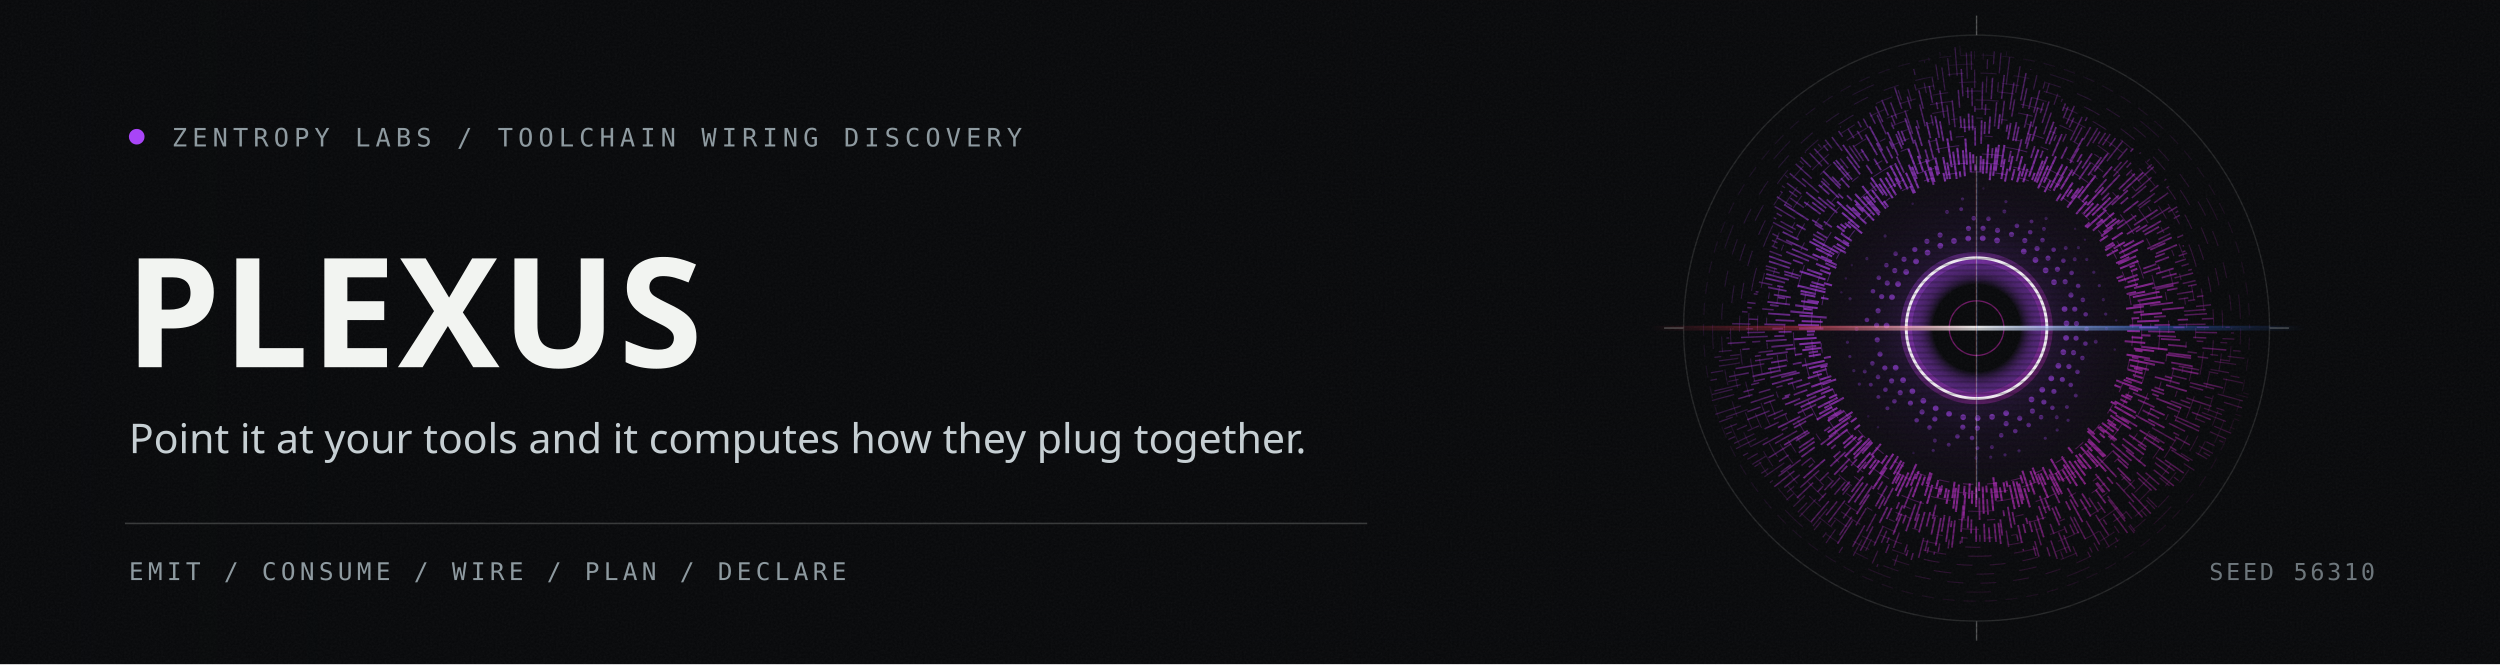
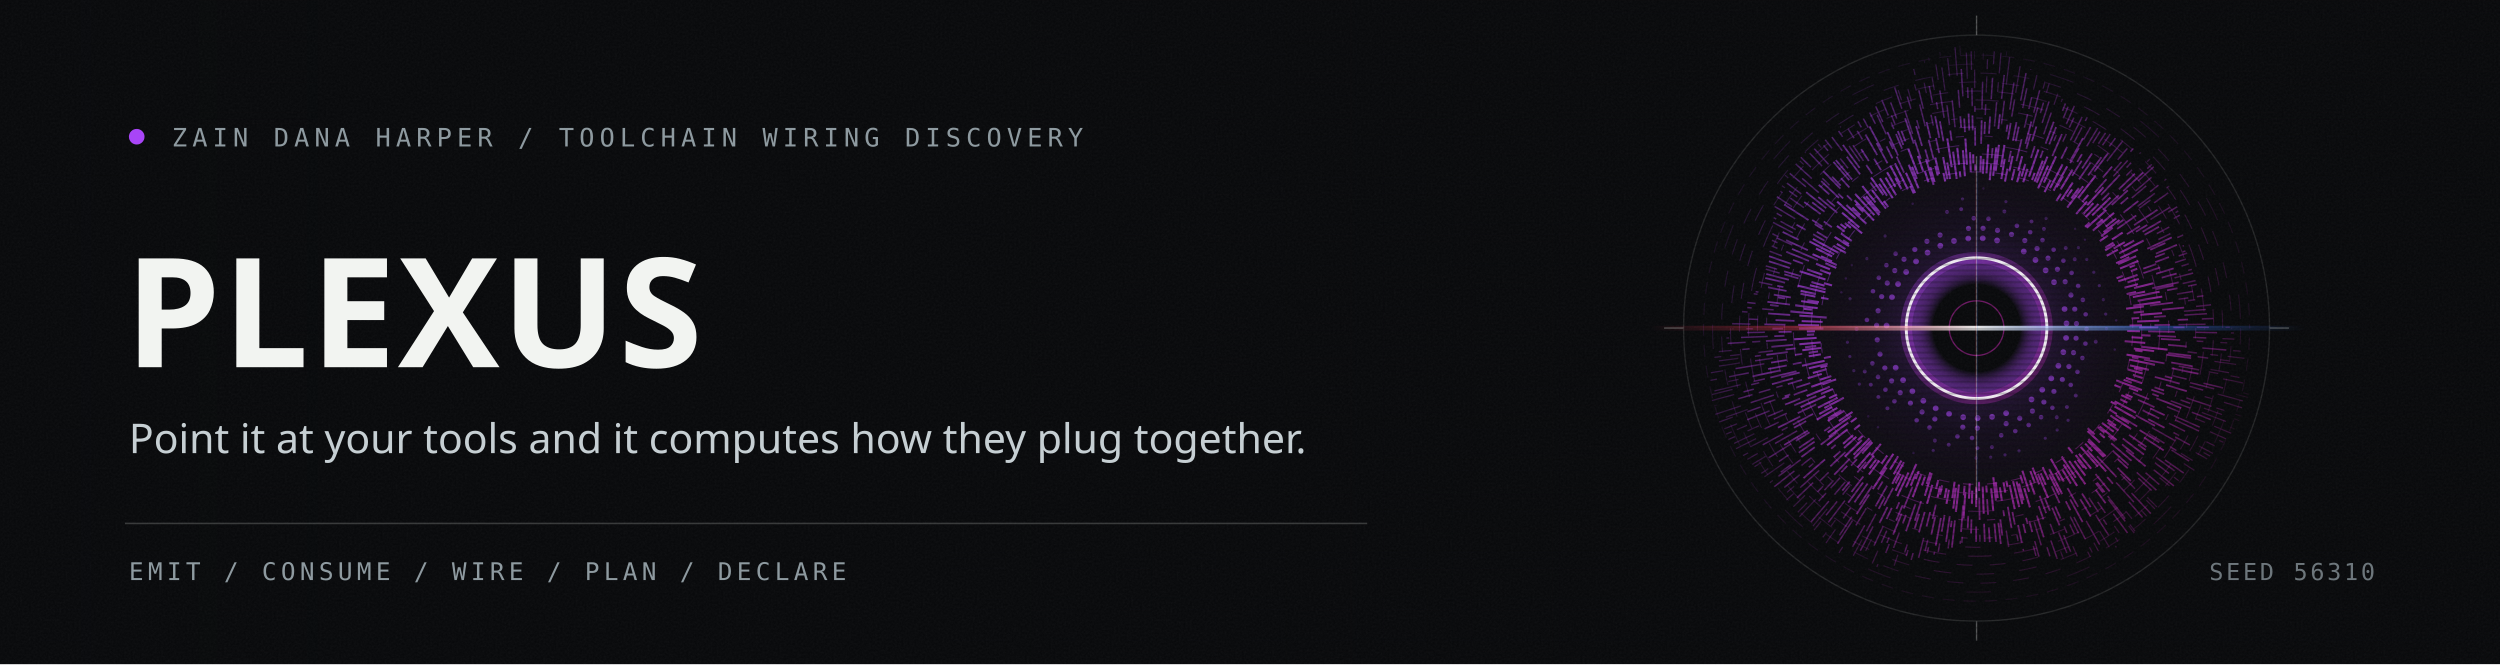
<svg xmlns="http://www.w3.org/2000/svg" viewBox="0 0 1280 340" width="1280" height="340" role="img" aria-label="plexus: Point it at your tools and it computes how they plug together.">
  <defs>
    <radialGradient id="halo">
      <stop offset="0" stop-color="#A845F7" stop-opacity="0.34" />
      <stop offset="0.4" stop-color="#A845F7" stop-opacity="0.08" />
      <stop offset="1" stop-color="#07080A" stop-opacity="0" />
    </radialGradient>
    <radialGradient id="core">
      <stop offset="0" stop-color="#FFFFFF" />
      <stop offset="0.36" stop-color="#FFFFFF" stop-opacity="0.92" />
      <stop offset="0.74" stop-color="#A845F7" stop-opacity="0.6" />
      <stop offset="1" stop-color="#A845F7" stop-opacity="0" />
    </radialGradient>
    <radialGradient id="pupil">
      <stop offset="0" stop-color="#07080A" />
      <stop offset="0.62" stop-color="#07080A" />
      <stop offset="1" stop-color="#A845F7" stop-opacity="0.3" />
    </radialGradient>
    <linearGradient id="ray" x1="0" y1="0" x2="1" y2="1">
      <stop offset="0" stop-color="#A845F7" />
      <stop offset="1" stop-color="#BF22AB" />
    </linearGradient>
    <linearGradient id="flare" x1="0" y1="0" x2="1" y2="0">
      <stop offset="0" stop-color="#FF3B57" stop-opacity="0" />
      <stop offset="0.22" stop-color="#FF3B57" stop-opacity="0.42" />
      <stop offset="0.5" stop-color="#FFFFFF" stop-opacity="0.9" />
      <stop offset="0.78" stop-color="#3B7BFF" stop-opacity="0.42" />
      <stop offset="1" stop-color="#3B7BFF" stop-opacity="0" />
    </linearGradient>
    <linearGradient id="veil" x1="0" y1="0" x2="1" y2="0">
      <stop offset="0" stop-color="#07080A" stop-opacity="0.96" />
      <stop offset="0.4" stop-color="#07080A" stop-opacity="0.86" />
      <stop offset="0.64" stop-color="#07080A" stop-opacity="0" />
    </linearGradient>
    <pattern id="scan" width="4" height="3" patternUnits="userSpaceOnUse">
      <rect width="4" height="1" fill="#07080A" />
    </pattern>
    <filter id="grain" x="0" y="0" width="100%" height="100%">
      <feTurbulence type="fractalNoise" baseFrequency="0.9" numOctaves="3" seed="5862" result="n" />
      <feColorMatrix in="n" type="saturate" values="0" />
    </filter>
  </defs>
  <rect width="1280" height="340" fill="#07080A" />
  <g>
    <circle cx="1012" cy="168" r="80" fill="none" stroke="url(#ray)" stroke-width="0.55" stroke-dasharray="5.35 7" stroke-dashoffset="8.58" opacity="0.38" />
    <circle cx="1012" cy="168" r="84.6" fill="none" stroke="url(#ray)" stroke-width="0.55" stroke-dasharray="9.28 7.43" stroke-dashoffset="16.85" opacity="0.37" />
    <circle cx="1012" cy="168" r="89.2" fill="none" stroke="url(#ray)" stroke-width="0.55" stroke-dasharray="10.32 23.41" stroke-dashoffset="15.3" opacity="0.36" />
    <circle cx="1012" cy="168" r="93.8" fill="none" stroke="url(#ray)" stroke-width="0.55" stroke-dasharray="12.17 23.01" stroke-dashoffset="36.34" opacity="0.35" />
    <circle cx="1012" cy="168" r="98.4" fill="none" stroke="url(#ray)" stroke-width="0.55" stroke-dasharray="4.2 10.47" stroke-dashoffset="1.69" opacity="0.33" />
    <circle cx="1012" cy="168" r="103" fill="none" stroke="url(#ray)" stroke-width="0.55" stroke-dasharray="8.76 26.35" stroke-dashoffset="14.97" opacity="0.32" />
    <circle cx="1012" cy="168" r="107.6" fill="none" stroke="url(#ray)" stroke-width="0.55" stroke-dasharray="3.22 9.6" stroke-dashoffset="5.87" opacity="0.3" />
    <circle cx="1012" cy="168" r="112.2" fill="none" stroke="url(#ray)" stroke-width="0.55" stroke-dasharray="7.79 14.32" stroke-dashoffset="24.74" opacity="0.27" />
    <circle cx="1012" cy="168" r="116.8" fill="none" stroke="url(#ray)" stroke-width="0.55" stroke-dasharray="11.92 11.46" stroke-dashoffset="34.67" opacity="0.25" />
    <circle cx="1012" cy="168" r="121.4" fill="none" stroke="url(#ray)" stroke-width="0.55" stroke-dasharray="8.17 8.81" stroke-dashoffset="10.96" opacity="0.23" />
    <circle cx="1012" cy="168" r="126" fill="none" stroke="url(#ray)" stroke-width="0.55" stroke-dasharray="9.04 12.95" stroke-dashoffset="9" opacity="0.2" />
    <circle cx="1012" cy="168" r="130.6" fill="none" stroke="url(#ray)" stroke-width="0.55" stroke-dasharray="8.18 8.72" stroke-dashoffset="7.73" opacity="0.17" />
    <circle cx="1012" cy="168" r="135.2" fill="none" stroke="url(#ray)" stroke-width="0.55" stroke-dasharray="12.52 39.76" stroke-dashoffset="4.17" opacity="0.14" />
    <circle cx="1012" cy="168" r="139.8" fill="none" stroke="url(#ray)" stroke-width="0.55" stroke-dasharray="6.14 4.62" stroke-dashoffset="27.38" opacity="0.11" />
    <path d="M1149.32 185.8L1149.58 185.84M1148.55 201.14L1151.34 201.81M1144.79 201.9L1150.89 203.45M1144.58 212.12L1147.51 213.09M1143.68 214.36L1146.43 215.32M1141.93 218.74L1144.07 219.58M879.28 207.35L877.46 207.89M985.44 32.2L985.18 30.88M987.75 31.25L987.43 29.42M993.43 28.48L993.18 26.64M1003.75 28.29L1003.46 23.33M1010.96 30.29L1010.93 26.17M1015.38 30.67L1015.47 27.06M1027.24 28.38L1027.46 26.38" stroke="url(#ray)" stroke-width="0.5" opacity="0.13" />
    <path d="M1139.45 167.54L1141.65 167.53M1142.27 170.47L1143.8 170.5M1137.91 173.38L1143.98 173.64M1136.81 175.34L1140.38 175.55M1145.22 175.84L1145.26 175.84M1143.38 179.52L1147.22 179.86M1131.57 181.47L1135.64 181.93M1140.55 182.48L1149.15 183.45M1136.68 184.16L1141.39 184.77M1133.75 185.04L1144.88 186.6M1131.75 189.14L1141.27 190.82M1130.87 190.33L1135.73 191.24M1142.04 192.43L1146.6 193.28M1138.23 193.97L1148.33 196.05M1135.41 201.73L1148.32 205.25M1128.77 203.03L1132.63 204.19M1138.68 206L1147.91 208.77M1134.78 208.85L1138.88 210.22M1128.35 208.96L1137.67 212.24M1127.32 211.15L1139.73 215.8M1124.14 214.29L1129.05 216.32M1133.71 218.24L1142.4 221.83M1131.43 221.01L1139.71 224.69M1136.31 225.49L1138.38 226.45M1129.68 226.18L1133.91 228.28M1125.83 228.35L1133.02 232.16M1128.24 231.67L1131.6 233.52M1124.16 231.64L1130.05 234.98M1116.69 232.13L1122.63 235.76M1118.07 237.29L1123.51 240.84M1113.02 244.26L1115.55 246.17M1105.62 244.52L1110.8 248.75M1099.42 254.68L1104.31 259.53M1098.96 256.15L1103.3 260.55M1096.14 261.04L1099.12 264.33M1088.29 261.58L1091.54 265.56M1090.51 268.6L1093.13 271.96M1089.9 269.28L1092.76 273M1082.57 269.27L1085.04 272.81M1083.07 275.27L1084.41 277.28M1083.12 279.55L1083.58 280.28M1075.05 272L1079.96 280.1M1072.04 277.84L1074.4 282.16M1069.82 280.16L1071.24 282.91M1068.87 282.43L1070.24 285.19M1061.25 279.59L1063.59 284.9M1055.01 282.28L1056.42 286.05M971.71 284L969.76 289.63M961.54 288.78L960.93 290.24M961.43 282.03L958.57 288.5M958.21 276.01L955.21 282.02M953.36 276.22L948.87 284.52M943.43 280.05L941.59 283.05M939.74 271.08L934.89 278.01M939.75 266.28L937.59 269.21M935.08 272.63L933.27 275.08M932.39 266.94L928.82 271.39M935.48 260.61L928.24 269.37M929.75 255.57L921.27 264.6M925.19 257.4L920.51 262.22M924.15 253.63L918.21 259.42M918.33 252.69L914.61 256.05M918.6 248.94L914.9 252.14M907.67 246.02L906.19 247.13M913.54 236.98L903.42 244.07M905.37 239.95L901.79 242.37M901.73 236.79L898.3 238.93M903.94 233.66L897.13 237.79M899.99 232.13L894.63 235.2M895.04 231.85L892.46 233.25M905.16 224.08L896.22 228.77M899.12 224.58L888.9 229.7M898.22 222.08L887.81 227.03M900.64 217.98L894.73 220.64M888.28 223.53L884.95 225.02M894.41 217.79L889.28 219.96M886.63 221.08L883.79 222.29M889.44 216.95L882.87 219.57M887.18 213.54L880.2 216.09M894.78 209.66L883.59 213.64M891.31 207.83L878.26 212.13M887.92 201.98L876.5 205.11M887.02 199.38L876.56 202M891.24 196.93L877.77 200.15M890.1 194.24L884.83 195.38M879.11 194.11L875.75 194.77M882.27 189.79L875.95 190.85M890.84 185.85L880.08 187.44M890.01 183.48L880.11 184.74M890.81 181.54L885.79 182.1M881.29 182.6L877.75 182.99M886.59 179.42L879.99 180.02M885.27 173.02L883.88 173.08M885.79 170.45L885.4 170.45M887.58 168.35L886.97 168.35M912.62 98.65L911.55 97.9M913.88 96.19L912.35 95.07M915.58 91.08L913.93 89.76M923.51 84.27L921.49 82.35M924.5 78.36L924.11 77.96M932.49 75.62L930.95 73.82M942.53 65.23L942.22 64.76M973.59 51.35L971.86 46.1M978.65 51.97L976.82 45.59M981.09 46.41L980.25 43.12M980.53 38.36L979.79 35.3M986.3 47.71L985.16 42.36M990.39 46.15L989.16 39.21M992.35 40.83L991.15 33.02M995.82 46.41L994.23 34.53M998.21 39.17L997.21 29.85M1002.09 38.8L1000.96 24.14M1007.26 40.29L1006.77 26.93M1009.43 35.76L1009.24 26.26M1011.07 45.11L1011 35.68M1016.92 47.34L1017.26 39.05M1017.41 35.37L1017.62 30.25M1020.65 32.88L1021.07 26.31M1022.76 46.98L1023.19 42.08M1023.6 37.56L1024.53 27M1027.23 43.23L1028.92 29.36M1032.03 47.54L1034.31 33.83M1039.71 35.8L1039.8 35.4M1041.13 45.87L1042.89 38.49M1046.02 45.48L1047.04 41.79M1047.79 47.39L1049.19 42.68M1051.39 44.82L1051.4 44.79M1051.62 53.65L1053.59 47.98M1055.35 52.17L1055.92 50.63M1095.41 78.73L1096.08 78.01M1099.34 82.8L1100.72 81.46M1108.16 92.42L1109.17 91.63M1109.18 96.35L1110.64 95.27M1113.36 101.7L1113.5 101.61" stroke="url(#ray)" stroke-width="0.64" opacity="0.27" />
    <path d="M1124.79 167.59L1130.93 167.57M1124.22 170.13L1135.16 170.34M1122.9 172.74L1129.64 173.03M1124.68 174.63L1128.11 174.83M1127.59 178.14L1139.9 179.22M1120 180.17L1124.79 180.71M1125.19 182.67L1130.64 183.38M1115.49 187.44L1126.01 189.42M1112.31 192.34L1119.55 194.1M1128.17 196.19L1138.21 198.63M1121.29 195.9L1133.67 199.06M1121.06 197.81L1128.05 199.72M1119.44 203.75L1132.27 208.02M1116.39 204.75L1121.42 206.52M1111.4 205.2L1121.31 208.91M1122.17 211.03L1131.93 214.84M1109.42 208.21L1115.94 210.91M1113.11 212.88L1126.25 218.71M1113.75 215.06L1125.94 220.7M1110.46 216.68L1118.76 220.79M1112.83 221.46L1115.72 222.99M1113.66 223.69L1121.26 227.85M1101.88 218.99L1113.89 225.81M1100.31 222.09L1108.23 226.94M1110.9 228.58L1114.34 230.69M1111.82 230.42L1120.84 236.06M1108.47 235.5L1118.07 242.21M1103.88 234.2L1113.36 241.04M1103.33 236.95L1110.56 242.4M1102.67 240.5L1113.05 248.81M1098.53 242.05L1105.57 248.08M1093.99 241.86L1104.09 250.96M1094.83 244.82L1101.63 251.12M1085.73 242.74L1093.1 250.21M1091.32 252.42L1101.19 262.92M1083.48 247.04L1092.54 257.06M1090 256.96L1097 264.93M1079.11 253.99L1088.11 265.53M1079.46 255.71L1088.12 266.97M1082.01 262.99L1089.3 272.88M1073.99 256.96L1077.93 262.62M1069.58 254.9L1074.4 262.19M1076.93 266L1078.67 268.63M1072.99 263.67L1079.63 274.08M1068.12 266.7L1075.02 278.85M1061.83 264.67L1067.76 276.17M1059.93 264.44L1064.22 273.07M1059.74 268.54L1062.1 273.5M1056.82 269.56L1058.26 272.81M1056.63 274.04L1060.22 282.57M1054.01 272.63L1058.21 283.1M1049.71 268.2L1051.68 273.45M1050.01 276.69L1053.32 286.17M1048.05 280.18L1049.55 284.84M1041.52 267.15L1045.13 279.27M1041.77 276.99L1043.96 285.03M1041.08 279.51L1042.4 284.59M1035.84 281.07L1036.06 282.11M1032.66 273.88L1033.26 276.98M1027.2 271.67L1028.44 280.09M1013.67 273.74L1013.73 277.32M1004.68 274.83L1004.47 277.92M1003.72 276.8L1003.6 278.45M998.03 276.18L997.43 280.79M993.12 278.25L992.37 282.66M990.51 282.42L990.22 283.96M987.41 280.19L986.75 283.21M987.02 276.35L985.66 282.22M984.92 275.37L982.31 285.69M979.51 283.16L978.53 286.63M976.91 281.67L975.97 284.74M976.51 278.79L975.21 282.85M972.45 272.67L969.49 280.51M967.3 278.6L965.48 283.12M967.24 275.14L966.08 277.93M966.01 271.72L963.25 277.93M964.08 269.61L959.45 279.44M958.98 269.56L952.48 282M960.47 263.1L955.62 272.06M954.75 268.94L948.5 279.96M955.54 260.26L950.18 269.02M948.47 266.5L940.79 278.41M948.14 264.51L941.8 274.08M947.49 260.04L943.75 265.36M944.61 256.3L936.08 267.47M947.08 248.69L943.41 253.24M940.63 256.71L934.9 263.83M944.78 246.74L939.25 253.21M936.41 256.54L927.23 267.29M942.08 244.61L937.25 249.91M934.94 252.45L931.16 256.58M938.73 246.01L934.1 250.94M933.4 248.94L930.59 251.83M936.26 241.83L931.73 246.24M928.34 247.07L920.01 254.94M931.46 240.82L921.67 249.67M928.43 237.29L926.09 239.23M921.47 243.06L913.54 249.64M927.36 234.36L922.36 238.28M918.72 241.13L908.41 249.22M921.96 235.33L910.57 243.85M916.98 237.91L911.74 241.76M915.73 232.96L910.81 236.28M917.11 227.19L905.5 234.44M920.14 220.59L908.84 227.06M913.04 222.02L902.51 227.77M915.24 218.78L912.26 220.35M910.67 216.16L903.44 219.6M914.87 211.59L908.16 214.61M912.9 209.96L905 213.31M906.03 210.32L894.53 214.92M901.37 208.37L894.65 210.82M909.02 204.6L903.1 206.71M908.22 202.25L896.34 206.17M912.66 197.45L909.45 198.4M906.43 199.3L900.48 201.06M897.3 202.01L889.98 204.18M897.98 199.23L892.68 200.68M900.75 195.93L896.61 196.97M903.63 193.96L897.72 195.37M895.41 190.91L885.24 192.91M903.36 186.25L888.58 188.73M907.76 183.36L898.58 184.71M901.51 182.02L898.51 182.4M907.76 179.64L900.33 180.47M895.8 178.58L892.03 178.93M901.27 174.78L897.09 175.04M893.76 175.24L884.55 175.81M905.08 172.24L891.39 172.78M903.6 170.1L894.55 170.28M897.45 168.32L894.14 168.33M896.23 165.9L886.84 165.73M899.96 163.54L895.41 163.36M894.74 159.74L891.93 159.54M908.11 158.67L902.26 158.15M896.88 157.66L894.63 157.46M898.86 155.34L894.58 154.86M899.85 150.66L897.88 150.35M900.35 149.56L898.87 149.32M907.41 145.84L900.55 144.38M911.16 139.82L904.07 137.84M909.9 137.84L904.05 136.12M912.34 130.98L906.02 128.63M910.05 127.13L907.11 125.95M910.07 124.25L907.24 123.04M917.64 125.42L909.69 121.83M910.61 121.17L907.45 119.71M917.95 119.16L907.77 113.88M919.43 117.57L911.62 113.32M909.41 112.11L908.1 111.4M912.33 110.73L909.67 109.2M919.14 112.01L908.6 105.66M917.55 105.83L909.75 100.7M923.57 106.29L916.65 101.46M920.17 100.79L916.05 97.78M922.25 99.32L914.9 93.7M924.63 95.66L916.31 88.76M931.18 98.6L922.69 91.31M927.62 91.4L919.38 83.91M936.7 94.82L933.06 91.28M927.2 85.58L922.02 80.55M932.91 85.06L926.52 78.36M936.22 84.19L928.88 76.08M935.98 77.2L933.64 74.41M946.2 86.14L942.21 81.17M937.97 75.9L934.51 71.58M943.25 77.22L937.92 70.18M952.19 82.55L946.76 74.79M943.42 70.03L941.34 67.05M954.09 82.34L948.69 74.35M949.31 70.77L946.22 65.96M953.57 71.4L950.89 66.98M953.01 65.22L951.25 62.15M956.54 65.36L954.03 60.71M960.21 63.49L957.29 57.61M965.76 68.79L961.06 58.73M964.01 62.47L960.34 54.39M969.66 66.02L968.29 62.71M966.8 59.12L963.48 51.12M970.3 63.7L968.43 59.01M971.14 60.69L968 52.44M973.74 55.63L970.04 44.77M979.25 68.54L975.31 56.59M978.38 55.65L976.51 49.43M982.65 65.89L981.4 61.54M985.72 64.63L982.89 53.52M984.72 55.63L982.44 46.24M989.85 64.28L988.67 58.77M989.42 52.54L987.76 44.06M992.12 55.87L991.47 52.2M995.38 60.4L993.2 46.32M998.16 64.03L996.82 53.92M1000.99 65.18L999.52 51.38M1003.34 55.13L1002.64 45.98M1004.99 49.32L1004.17 35.32M1007.63 50.18L1007.43 44.71M1009.79 54.41L1009.61 45.01M1011.17 57.35L1011.14 54.24M1014.77 55.73L1015.11 41.85M1016.45 58.85L1016.68 53.4M1019.5 50.84L1020.2 39.81M1021.18 64.74L1022.28 52.32M1024.81 50.62L1026.15 38.36M1024.74 63.65L1026.22 51.51M1029.01 56.08L1031.12 42.23M1030.01 59.66L1031.47 50.93M1034.57 51.63L1037.32 37.45M1035.62 55.35L1037.75 45.17M1036.49 65.34L1038.13 58.44M1038.77 55.78L1040.18 49.88M1041.25 57.76L1044.31 46.23M1040.56 65.12L1043.41 54.87M1044.66 57.93L1046.27 52.51M1045.59 62.96L1049.12 51.93M1046.37 68.81L1050.26 57.59M1056.01 56.75L1057.5 52.99M1051.6 72.15L1052.85 69.13M1056.4 60.54L1058.85 54.61M1057.96 63.56L1062.08 54.21M1056.14 72.58L1057.97 68.63M1059.49 65.33L1061.85 60.24M1060.03 71.88L1066.03 59.88M1061.99 72.77L1065.93 65.27M1067.67 61.96L1068.67 60.05M1066.79 71.4L1070.39 65.06M1068.4 74.9L1073.99 65.66M1071.49 73.27L1075.19 67.38M1074.42 73.55L1078.04 68.08M1076.49 74.36L1080.39 68.7M1079.97 74.98L1083.09 70.71M1078.74 82.51L1086.88 72.08M1084.24 81.85L1089.2 75.94M1082.19 87.53L1086.2 82.93M1090.8 77.66L1092.27 75.97M1081.99 90.33L1089.37 82.13M1088.81 85.79L1091.12 83.32M1088.7 89.88L1091.59 86.93M1099.39 86.34L1101.72 84.17M1094.67 92.69L1102.72 85.35M1093.7 97.56L1101.58 90.77M1091.49 101.34L1098.85 95.17M1100.79 98.22L1105.11 94.82M1094.47 105.63L1103.26 98.97M1095.36 106.54L1101.05 102.35M1102.9 103.86L1110.1 98.78M1101.04 112.36L1110.93 106.18M1110.13 108.64L1114.76 105.84M1113.86 108.85L1115.25 108.03M1112.96 111.9L1116.05 110.18M1104.29 119.6L1110.66 116.26M1105.1 122.63L1111.23 119.65M1114.77 121.64L1117.77 120.29M1118.87 123.6L1118.96 123.57M1117.49 126.05L1118.13 125.8M1117.56 129.01L1118.94 128.5M1115.48 131.08L1119.82 129.53M1113.63 134.45L1119.21 132.61M1116.93 136.21L1120.6 135.1M1120.33 138.46L1122.23 137.94M1113.33 142.25L1122.89 139.82M1117.5 145.14L1124.1 143.71M1120.25 146.49L1124.71 145.6M1114.59 150.59L1122.77 149.2M1115.39 153.24L1120.44 152.52M1124.85 151.89L1128.19 151.42M1120.26 153.93L1123.99 153.44M1124.34 156.87L1132.06 156.1M1118.14 159.38L1129.34 158.47M1118.37 161.32L1129.95 160.6M1127.37 163.28L1133.23 163.04M1115.38 166.22L1129.27 165.98" stroke="url(#ray)" stroke-width="0.78" opacity="0.41" />
    <path d="M1112.74 167.64L1118.49 167.62M1099.84 169.67L1113.53 169.93M1104.66 171.96L1114.09 172.36M1106.39 173.55L1116.27 174.13M1110.04 176.6L1119.61 177.44M1110.08 180.71L1121.83 182.24M1109.24 181.61L1121.88 183.38M1111.67 185.6L1122.56 187.52M1097.66 184.09L1108.21 186.07M1111.91 188.55L1125.62 191.38M1108.36 192.6L1112.21 193.58M1103.23 192.93L1116.01 196.42M1109.05 197.12L1119.65 200.3M1103.1 198.31L1107.99 199.94M1101.47 199.5L1108.08 201.82M1101.96 201.66L1105.26 202.9M1104.02 203.94L1116.77 208.92M1092.1 201.07L1100.28 204.44M1094.64 204.68L1103.07 208.42M1100.86 209.1L1108.29 212.53M1097.02 210.04L1105.5 214.23M1099.89 214.6L1108.26 219.04M1093.45 212.62L1103.34 218.04M1086.19 213.45L1094.25 218.38M1095.46 220.19L1105.55 226.5M1097.68 223.97L1107.82 230.59M1090.05 222.61L1098.97 228.85M1094.66 227.56L1098.59 230.39M1086.85 224.51L1097.73 232.73M1086.45 227.53L1092.55 232.41M1079.48 223.15L1082.82 225.88M1088.59 230.6L1098.55 238.74M1080.92 226.98L1091.34 235.9M1081.64 230.73L1089.82 238.1M1084.26 235.02L1089.41 239.79M1084.15 239.54L1090.98 246.31M1073.7 233.67L1083.65 244.26M1078.87 244.26L1081.82 247.62M1072.92 242.73L1080.15 251.59M1073.68 247.03L1077.56 252.01M1073.03 247.35L1076.77 252.22M1072.99 250.75L1078.08 257.65M1065.97 252.65L1070.43 259.65M1065.05 255.5L1070.5 264.5M1058.53 249.85L1063.99 259.45M1059.91 255.65L1066.3 267.33M1057.69 256.63L1060.07 261.26M1050.41 248.89L1054.52 257.55M1052.28 259.27L1055.02 265.48M1050.71 259.97L1054.51 269M1046.9 254.93L1049.56 261.56M1044.3 253.82L1047.65 262.72M1043.85 259.09L1046.24 265.92M1042.84 263.98L1046.42 275.1M1038.98 266.78L1040.52 272.43M1037.32 265.1L1038.14 268.26M1035.91 268.2L1037.03 272.93M1033.25 268.8L1035.15 277.8M1030.36 262.12L1031.61 268.54M1027.98 259.44L1029.9 270.43M1025.67 261.22L1026.13 264.32M1024.16 265.91L1025.18 274.16M1023.19 267.65L1024.41 278.56M1021.14 268.05L1021.99 277.38M1017.39 255.48L1017.89 263.55M1018.29 270.03L1018.76 277.6M1015.86 268.13L1016.21 277.42M1013.38 254.83L1013.56 266.21M1011.79 269.59L1011.78 277.4M1009.39 265.94L1009.19 273.15M1007.75 264.1L1007.46 270.56M1005.1 258.7L1004.06 272.35M1000.93 266.47L999.37 280.33M999.25 266.68L998.83 269.93M998.27 264.16L996.38 277.4M995.62 263.64L994.16 272.2M993.75 265.17L991.07 279.44M990.83 264.58L988.83 273.72M991.17 258.34L989.49 265.61M988.25 262.17L986.38 269.58M985.46 262.09L982.5 272.58M982.64 263.13L980.32 270.63M983.64 256.54L980.41 266.63M980.73 258.05L975.88 271.99M975.86 263.63L974.21 268M979.19 249.18L974.68 260.36M973.61 262.99L969.26 273.76M974.14 258.63L970.83 266.55M972.46 257.16L970.96 260.55M968.6 260.03L965.91 265.73M966.39 259.59L962.3 267.8M969.28 249.83L964.54 258.91M965 254.74L961.88 260.51M966.23 248.7L960.25 259.25M963.95 246.51L961.45 250.6M957.06 253.18L950.58 263.23M958.58 248.73L952.03 258.62M956.22 247.58L949.48 257.2M953.92 247.01L946.29 257.38M954.06 243.91L947.99 251.87M955.41 236.49L950.97 241.86M947.08 246.56L943.28 251.17M950.76 235.11L947.77 238.38M945.79 238.49L942.76 241.72M947.1 234.83L939.09 243.08M944.89 231.43L937.13 238.76M942.28 231.04L938.9 234.1M934.45 235.2L923.4 244.78M939.88 227.8L937.56 229.73M940.15 221.73L932.21 227.67M929.17 228.94L922.32 233.98M929.08 226.1L920.95 231.79M936.96 218.63L934.01 220.62M928.79 224.15L921.1 229.34M926.47 221.36L919.51 225.7M925.6 220.49L913.5 227.85M924.76 215.62L918.49 219.04M928.3 211.93L917.94 217.37M921.77 213.23L910.29 218.98M929.89 207.03L920.43 211.52M929.95 202.74L918.63 207.53M921.64 204.09L913.91 207.18M925.35 199.62L918.38 202.16M916.01 203.02L912.45 204.32M916.62 201.9L913.75 202.92M926.87 196.09L919.64 198.48M922.67 194.49L915.36 196.65M918.05 193.73L907.23 196.7M921.43 190.74L911.98 193.11M919.8 190.08L906.41 193.29M911.71 189.59L897.24 192.71M922.43 185.6L917.91 186.49M914.84 187.09L905.24 188.98M914.75 184.33L906.79 185.67M922.74 181.15L919.06 181.69M915.34 180.27L904.38 181.66M919.36 178.35L914.19 178.93M918.02 176.56L906.93 177.57M914.79 173.95L904.16 174.6M913.63 171.9L908.42 172.1M917.32 169.84L910.63 169.96M912.9 168.28L907.46 168.3M914.16 166.23L903.34 166.03M918.77 164.29L909.07 163.9M916.58 161.27L905.31 160.48M910.65 156.66L906.26 156.17M916.49 155.98L904.9 154.52M914 152.85L910.41 152.29M916.9 152.3L908.17 150.86M914.7 148.97L905.22 147.12M913.1 147.04L909.95 146.37M913.96 144.74L903.8 142.33M915.9 143.26L904.34 140.29M920.82 142.52L913.59 140.5M921.88 141.38L913.46 138.89M916.35 137.21L905.66 133.77M917.11 135.12L905.73 131.18M923.18 135L918.01 133.08M926.19 133.6L914.57 128.94M930.78 133.14L917.48 127.44M925.63 128.1L914.53 122.98M920.86 122.77L912.71 118.73M934.13 123.26L928.34 119.93M924.46 117.7L919.81 115.03M935.46 121.85L930.2 118.68M933.62 117.62L929.21 114.78M925.96 112.69L913.58 104.74M933.09 116.06L927.85 112.61M937.91 116.3L933.77 113.41M932.16 109.57L923.77 103.43M934.18 108.45L927.84 103.6M935.02 106.59L924.77 98.41M940.72 108.98L930.98 100.91M939.47 105.72L935.28 102.12M936.61 99.55L931.18 94.63M941.55 101.33L932.45 92.72M943.69 101.61L941.18 99.17M948.22 102.66L945.63 100.01M942.3 96.59L933.46 87.54M942.43 95.04L938.04 90.44M946.88 95.99L942.57 91.22M946.82 92.27L938.72 82.86M948.28 91.89L939.94 81.93M952.37 89.26L945.54 80.24M960.71 97.71L957.58 93.42M952.15 85.97L943.57 74.21M958.56 88.95L955.52 84.45M956.83 82.42L952.94 76.38M963.1 87.15L959.52 81.24M961.13 79.37L955.12 68.9M966.39 83.58L960.81 73.26M963.78 77.14L957.2 64.73M968.95 81.14L965.89 74.96M974.88 88.36L971.06 80.17M969.24 76.26L967.38 72.28M971.81 79.62L966.34 67.59M973.85 76.1L970.76 68.66M974.5 74.2L971.66 67.09M975.61 72.44L973.51 66.91M979.82 73.48L975.41 60.52M983.48 81.4L980.25 71.58M984.07 74.67L981.05 64.59M987.59 83.07L985.71 76.54M989.97 81.36L987.48 71.54M988.4 70.77L986.39 62.47M992.87 78.42L991.21 70.67M992.95 70.57L990.79 59.56M995.05 72.38L993.23 62.13M999.23 72.05L998.53 66.78M1004.11 65.22L1003.68 59.61M1006.08 67.66L1005.66 60.63M1008.25 66.84L1007.92 58.14M1010.03 66.78L1009.88 59.11M1011.3 74.57L1011.23 65.48M1014.33 73.59L1014.62 61.58M1016.05 68.65L1016.31 62.36M1018.37 68.47L1018.93 59.69M1019.73 81.06L1020.2 75.78M1023.13 66.04L1023.95 58.56M1027.29 67.43L1027.84 63.77M1028.06 71.39L1029.47 62.94M1028.5 82.91L1029.6 77.26M1030.59 72.12L1032.44 62.6M1032.05 72.37L1033.63 64.85M1032.39 82.51L1035.08 71.26M1037.04 73.61L1040.07 62.2M1037.5 76.16L1039.57 68.68M1040.39 72.32L1042.63 64.77M1039.86 80.87L1041.79 74.83M1044.61 80.86L1045.98 77.19M1047.35 73.52L1051.54 62.33M1049.23 73.9L1052.73 65.05M1050.77 79.92L1055.73 68.65M1055.31 81.33L1058.38 75.2M1059.94 82.43L1066.48 70.74M1059.93 83.49L1064.35 75.7M1063.54 82.92L1065.97 78.91M1060.95 90.05L1065.82 82.29M1066.02 86.26L1071.15 78.5M1064.44 91.86L1070.27 83.39M1069.12 89.83L1075.91 80.54M1072.29 87.83L1079.4 78.37M1076.67 90.87L1081.39 85.25M1072.64 98.48L1078.53 91.73M1075.7 99.82L1085.35 89.49M1076.2 102.61L1079.87 98.87M1084.86 96.92L1093.07 88.92M1076.68 107.57L1084.83 99.95M1087.1 97.83L1097.31 88.29M1081.2 104.96L1089.44 97.45M1085.77 104.4L1089.59 101.1M1087.23 108.87L1094.83 102.9M1083.99 114.92L1087.21 112.55M1083.95 117.23L1093.75 110.32M1092.63 115.26L1104.64 107.41M1088.94 119.92L1095.67 115.71M1093.58 118.65L1099.38 115.14M1097.01 118.63L1106.41 113.17M1098 120.22L1105.43 116.09M1099.42 127.36L1111.94 121.54M1100.95 127.88L1108.66 124.4M1103.82 129.86L1114.61 125.37M1103.39 131.66L1108.4 129.67M1103.49 134.21L1110.47 131.63M1097.33 137.56L1104.01 135.17M1097.41 139.8L1106.04 136.95M1103.93 140.15L1112.91 137.43M1106.79 142.15L1114.44 140.07M1101.91 147.61L1115.49 144.53M1103.95 148.08L1112.62 146.2M1109.54 148.62L1114.88 147.56M1100.78 156.46L1112.62 154.92M1107.03 158.58L1118.3 157.47M1102.79 162.3L1108.9 161.92M1114.93 163.79L1120.3 163.57M1103.06 166.44L1111.05 166.3" stroke="url(#ray)" stroke-width="0.92" opacity="0.55" />
    <path d="M1095.24 167.7L1105.06 167.66M1089.12 169.46L1095.66 169.59M1096.41 171.61L1101.06 171.81M1091.35 172.67L1097.01 173M1087.81 174.65L1098.37 175.57M1096.28 177.49L1109.79 179.02M1092.49 178.43L1102.94 179.79M1093.23 179.37L1097 179.9M1088.77 181.55L1100.83 183.68M1091.56 182.94L1094.9 183.57M1090.13 184.07L1103.33 186.79M1090.52 187.05L1100.2 189.4M1092.6 188.57L1097.02 189.7M1089.38 189.15L1097.04 191.24M1092.04 192.01L1097.03 193.51M1088.5 193.46L1096.75 196.2M1087.28 194.5L1091.45 195.97M1083.51 194.76L1096.65 199.68M1090.05 198.48L1094.76 200.32M1082.6 197.14L1085.77 198.45M1088.25 201.85L1091.82 203.43M1086.11 202.28L1091.22 204.64M1085.58 204.38L1089.21 206.18M1082.69 205.48L1093.61 211.27M1080.73 205.65L1083.69 207.27M1082.62 208.07L1093.41 214.19M1080.12 209.72L1083.77 211.96M1083.29 212.58L1090.04 216.8M1080.52 212.76L1091.1 219.67M1079.01 214.88L1083.4 217.95M1079.07 216.33L1084.67 220.36M1076.22 216.48L1082.23 221.02M1074.96 218.35L1083.73 225.35M1074.11 218.77L1077.32 221.39M1075.03 221.94L1077.62 224.16M1068.86 219.22L1072.47 222.48M1068.81 220.69L1075.14 226.56M1069.27 224.79L1078.1 233.54M1068.92 225.69L1077.15 234.04M1067.6 227.17L1071.22 231.03M1068.76 230.77L1078.31 241.33M1065.27 228.75L1074.15 238.88M1064.43 232.31L1070.69 239.99M1062.72 232.99L1068.36 240.21M1058.91 228.99L1061.26 232.04M1063.82 235.38L1066.95 239.45M1062.1 235.98L1067.72 243.6M1059.39 236L1067.7 247.93M1055.54 233.72L1062.78 244.64M1056.5 237.8L1063.51 248.8M1055.86 240.35L1060.26 247.61M1050.02 234.88L1056.68 246.59M1052.53 242.14L1054.62 245.97M1049.19 240.15L1055.79 252.95M1049.22 242.89L1054.38 253.27M1045.81 239.19L1048.86 245.62M1044.82 242.36L1047.42 248.26M1043.41 242.61L1048.61 254.97M1040.68 239.43L1044.11 247.99M1039.53 241.14L1041.79 247.17M1039.23 245.88L1041.78 253.17M1035.45 240.97L1038.93 251.8M1034.38 243.17L1035.67 247.48M1036.39 249.91L1039.32 259.76M1033.73 247.58L1036.07 256.14M1032.46 246.48L1035.51 258.15M1030.68 246.31L1033.86 259.62M1028.94 248.33L1031.54 260.69M1027.25 246.16L1027.88 249.42M1025.79 246.91L1026.73 252.33M1023.94 249.43L1024.96 256.35M1021.78 246.73L1022.81 255.07M1020.57 244.35L1021.91 256.26M1019.49 249.99L1020.56 261.72M1016.97 248.64L1017.19 252.22M1015.13 249.14L1015.66 263.01M1013.25 246.67L1013.32 251.41M1011.83 249.16L1011.81 259.64M1009.78 251.21L1009.6 257.93M1008.48 247.52L1008.13 255.4M1006.25 251.85L1005.32 265.48M1005.86 248.75L1005.49 253.62M1002.99 248.09L1001.41 262.12M1001.44 249.73L1000.06 260.42M1000.78 246.62L999.57 255.07M997.83 250.75L996.59 257.99M996.61 249.95L995.64 255.09M994.35 248.54L993.31 253.26M993.33 248.99L992 254.73M992.38 245.77L991.23 250.35M989.36 248.24L986.64 257.91M989.07 242.28L985.51 253.82M988.34 241.85L986.46 247.74M985.59 244.04L984.03 248.53M983.7 242.9L979.29 254.56M982.43 241.18L980.77 245.28M980.85 242.57L978.3 248.66M981.18 237.51L975.83 249.58M977.14 241.93L971.41 254.07M974.63 243.03L970.53 251.28M973.05 242.6L970.51 247.48M974.8 236.66L968.83 247.68M973.54 235.82L969.57 242.82M971.85 233.62L967.66 240.46M965.96 239.38L958.88 250.36M969.43 232.33L962.55 242.73M966.28 233.22L963.32 237.44M962.18 235.77L956.87 242.98M960.5 235.48L957.23 239.77M959.5 233.25L954.04 240.04M963 227.3L958.22 233.08M957.72 231.57L951.05 239.39M958.68 226.42L953.45 232.16M958.03 225.46L949.19 234.87M957.17 224.46L949.04 232.83M953.24 225.28L944.49 233.81M953.71 223.1L951.22 225.45M950.46 223.64L944.15 229.35M948.82 222.75L943.66 227.22M952.28 217.52L949.34 219.96M945.96 219.78L935.45 228.02M950.6 213.92L947.61 216.15M946.31 216.33L936.38 223.63M947.86 212.94L935.77 221.41M948.48 210.86L941.5 215.57M944.22 210.28L935.82 215.52M942.82 210.03L935.96 214.2M940.72 208.81L930.14 214.87M938.05 208.37L931.44 211.98M944.04 203.67L934.08 208.9M940.86 203.66L930.78 208.71M940.58 201.95L936.47 203.9M934.63 202.73L921.94 208.42M938.51 199.12L932.35 201.73M936.86 198.01L924.98 202.75M940.09 194.24L933.01 196.82M937.54 194.46L927.37 198.08M937.65 192.53L931.91 194.43M932.76 191.49L925.54 193.64M935.23 189.03L928.15 190.96M935.61 187.18L932.08 188.06M935.79 186.25L926.1 188.58M934.19 184.75L922.63 187.24M937.41 182.66L933.83 183.36M932.28 181.39L926.04 182.44M930.86 179.96L926.04 180.67M932.35 178.11L922.77 179.32M929.89 177.17L924.17 177.81M932.21 175.27L921.26 176.26M930.11 173.01L918.61 173.72M928.85 171.29L925.12 171.44M929.25 169.6L925.12 169.68M933.58 168.22L921.09 168.26M931.36 166.54L920.65 166.34M933.19 164.86L922.44 164.43M935.27 162.59L921.27 161.61M928.2 160.48L916.68 159.44M927.64 158.56L923.49 158.1M930.67 157.76L919.13 156.31M930.87 155.46L922.2 154.12M931.27 154.67L925.34 153.69M936.19 153.17L932.36 152.43M929.49 151.86L921.85 150.37M929.75 150.57L921.9 148.91M934.63 149.64L920.35 146.25M934.73 148.11L926.68 146.04M934.16 146.25L927.47 144.38M938 146.14L933.86 144.92M934.66 143.1L921.41 138.84M933.04 140.64L925.22 137.93M937.21 140.22L931.88 138.24M936.93 137.9L929.79 135.04M940.17 137.17L934.61 134.79M940.42 135.7L928.02 130.11M937.99 133.81L932.36 131.21M938.08 131.32L929.78 127.2M939.15 130.18L926.4 123.55M941.3 129.48L928.21 122.35M945.1 129.56L938.69 125.88M944.83 127.5L940.45 124.86M946.72 126.04L939.31 121.28M946.61 124.96L943.67 123.02M948.08 123.4L942.59 119.56M944.46 118.57L940.51 115.68M945.24 116.91L942.32 114.68M947.67 116.68L944.57 114.21M953.42 119.49L946.18 113.5M951.96 116.44L943.12 108.85M950.17 111.86L940.61 103.19M955.59 114.62L945.37 104.95M952.49 110.16L948.4 106.19M953.98 108.57L950.02 104.51M959.46 112.9L949.51 102.47M959.69 110.15L949.82 99.24M962.2 110.13L954.1 100.72M962.59 108.98L955.41 100.41M960.26 103.63L953.52 95.24M965.63 106.78L958.45 97.29M966.77 106.01L964.49 102.88M964.32 99.88L957.97 90.82M966.15 100.18L962.05 94.11M969.09 101.44L962.54 91.28M970.83 99.94L965.36 90.9M970.46 95.62L966.19 88.19M973.54 96.82L970.48 91.17M972.84 94.21L967.81 84.73M976.79 96.96L970.2 83.65M979.88 99.09L978.14 95.36M980.54 98.82L975.83 88.47M982.3 96.45L977.25 84.3M981.44 91.56L978.98 85.41M981.89 88.93L977 76.07M984.7 87.83L981.98 79.83M987.4 93.3L985.51 87.57M990.02 94.57L986.09 81.42M990.52 93.26L988.31 85.59M992.14 89.87L990.88 84.93M992.85 89.11L990.8 80.67M995.97 92.95L995.02 88.53M997.09 91.75L994.88 80.47M998.46 91.63L996.96 83.21M999.27 85.61L997 70.87M1001.83 91.58L999.98 77.66M1003.73 90.74L1003.4 87.65M1003.06 84.45L1002.12 75.65M1006.04 90.28L1005.01 76.92M1007.07 84.43L1006.27 70.94M1009.04 88.21L1008.66 77.91M1010.36 83.65L1010.27 78.99M1011.39 87.43L1011.37 84.14M1013.97 87.95L1014.17 79.8M1015.23 88.92L1015.54 81.33M1017.07 88.77L1018.02 73.92M1018.73 92.26L1019.47 83.99M1020.51 90.08L1022.11 75.4M1021.8 87.68L1023.46 74.14M1024.53 85.53L1026.26 74.21M1024.69 91.69L1026.41 81.32M1026.55 92.99L1027.83 86.37M1028.82 87.75L1030.48 79.86M1030.06 92.29L1031.42 86.6M1033.35 87.53L1035.35 79.99M1032.74 93.31L1034.39 87.36M1035.01 90.46L1036.95 83.91M1035.87 93.34L1038.08 86.43M1038.85 90.51L1043.69 76.53M1040.38 92.15L1041.75 88.5M1041.67 93.01L1045.93 82.24M1042.74 93.6L1048.28 80.19M1043.48 96.48L1048.63 84.77M1046.45 93.54L1052.68 80.06M1046.8 98.37L1049.78 92.41M1049.58 96.41L1056.04 84.11M1051.43 97.62L1058.41 85.15M1052.94 95.82L1056.13 90.19M1055.04 96.95L1061.15 86.86M1052.87 102.91L1055.2 99.2M1055.14 102.73L1061.28 93.43M1058.36 100.68L1060.94 96.95M1060.53 101.59L1064.39 96.3M1058.42 106.27L1066.6 95.39M1064.12 101.24L1073 89.86M1066.16 103.41L1069.22 99.76M1062.99 109.55L1068.57 103.15M1068.66 105.11L1076.97 95.89M1066.83 109.31L1071.81 103.99M1067.86 111.11L1074.4 104.44M1071.19 110.26L1080.54 101.14M1067.55 116.1L1069.82 113.97M1068.37 116.64L1078.44 107.48M1073.41 115.05L1076.66 112.25M1071.54 118.07L1082.42 108.95M1078.11 116.04L1083.52 111.79M1077.02 118.82L1085.19 112.65M1075.78 120.98L1081.71 116.6M1075.09 123.48L1079.24 120.55M1081.31 122.66L1086.81 119.07M1077.9 126.82L1082.12 124.18M1077.83 128.18L1082.82 125.16M1082.15 127.26L1087.91 123.91M1078.64 130.97L1084.35 127.8M1087.24 126.19L1092.68 123.17M1084.99 129.72L1097.56 123.14M1085.57 132.15L1094.57 127.76M1083.46 134.78L1090.2 131.65M1084.45 135.32L1093.72 131.14M1085.45 137.49L1094.85 133.58M1090.35 136.85L1093.16 135.73M1091.01 138.82L1094.28 137.61M1083.67 142.43L1086.83 141.3M1084.52 144.06L1094.44 140.78M1089.26 144.59L1095.06 142.84M1087.73 147.35L1094.65 145.46M1092.62 147.51L1102.57 144.98M1088.81 150.58L1093.66 149.48M1090.31 151.03L1098.28 149.31M1092.02 152.1L1105.7 149.38M1094.47 154L1107.07 151.86M1092.24 156.55L1106.18 154.56M1088.58 158.05L1097.65 156.87M1092.38 160.04L1097.72 159.51M1095.88 161.19L1106.99 160.28M1091.31 163.02L1095.26 162.77M1094.22 164.64L1105.53 164.18M1090.31 166.65L1096.71 166.54" stroke="url(#ray)" stroke-width="1.06" opacity="0.69" />
    <g fill="#A845F7">
      <circle cx="1056.43" cy="180.3" r="1.49" opacity="0.57" />
      <circle cx="1053.88" cy="187.26" r="1.49" opacity="0.57" />
      <circle cx="1050.25" cy="193.73" r="1.49" opacity="0.57" />
      <circle cx="1045.63" cy="199.54" r="1.49" opacity="0.57" />
      <circle cx="1040.13" cy="204.52" r="1.49" opacity="0.57" />
      <circle cx="1027.12" cy="211.55" r="1.49" opacity="0.57" />
      <circle cx="1019.94" cy="213.41" r="1.49" opacity="0.57" />
      <circle cx="1012.55" cy="214.1" r="1.49" opacity="0.57" />
      <circle cx="1005.15" cy="213.59" r="1.49" opacity="0.57" />
      <circle cx="997.92" cy="211.9" r="1.49" opacity="0.57" />
      <circle cx="991.07" cy="209.07" r="1.49" opacity="0.57" />
      <circle cx="984.75" cy="205.18" r="1.49" opacity="0.57" />
      <circle cx="979.14" cy="200.33" r="1.49" opacity="0.57" />
      <circle cx="974.38" cy="194.64" r="1.49" opacity="0.57" />
      <circle cx="970.59" cy="188.26" r="1.49" opacity="0.57" />
      <circle cx="965.92" cy="166.69" r="1.49" opacity="0.57" />
      <circle cx="968.7" cy="152.17" r="1.49" opacity="0.57" />
      <circle cx="971.8" cy="145.43" r="1.49" opacity="0.57" />
      <circle cx="975.95" cy="139.27" r="1.49" opacity="0.57" />
      <circle cx="981.02" cy="133.86" r="1.49" opacity="0.57" />
      <circle cx="986.9" cy="129.33" r="1.49" opacity="0.57" />
      <circle cx="993.43" cy="125.81" r="1.49" opacity="0.57" />
      <circle cx="1000.43" cy="123.37" r="1.49" opacity="0.57" />
      <circle cx="1007.74" cy="122.1" r="1.49" opacity="0.57" />
      <circle cx="1015.16" cy="122.01" r="1.49" opacity="0.57" />
      <circle cx="1022.5" cy="123.11" r="1.49" opacity="0.57" />
      <circle cx="1036.17" cy="128.75" r="1.49" opacity="0.57" />
      <circle cx="1042.16" cy="133.13" r="1.49" opacity="0.57" />
      <circle cx="1047.36" cy="138.42" r="1.49" opacity="0.57" />
      <circle cx="1051.65" cy="144.48" r="1.49" opacity="0.57" />
      <circle cx="1057.06" cy="158.24" r="1.49" opacity="0.57" />
      <circle cx="1058.04" cy="165.59" r="1.49" opacity="0.57" />
      <circle cx="1057.83" cy="173.01" r="1.49" opacity="0.57" />
      <circle cx="1055.91" cy="194.32" r="1.34" opacity="0.51" />
      <circle cx="1051.61" cy="200.44" r="1.34" opacity="0.51" />
      <circle cx="1046.47" cy="205.86" r="1.34" opacity="0.51" />
      <circle cx="1040.59" cy="210.47" r="1.34" opacity="0.51" />
      <circle cx="1034.1" cy="214.18" r="1.34" opacity="0.51" />
      <circle cx="1027.14" cy="216.91" r="1.34" opacity="0.51" />
      <circle cx="1012.41" cy="219.2" r="1.34" opacity="0.51" />
      <circle cx="1004.95" cy="218.71" r="1.34" opacity="0.51" />
      <circle cx="990.64" cy="214.53" r="1.34" opacity="0.51" />
      <circle cx="984.09" cy="210.92" r="1.34" opacity="0.51" />
      <circle cx="978.14" cy="206.4" r="1.34" opacity="0.51" />
      <circle cx="972.91" cy="201.06" r="1.34" opacity="0.51" />
      <circle cx="968.51" cy="195.02" r="1.34" opacity="0.51" />
      <circle cx="965.04" cy="188.4" r="1.34" opacity="0.51" />
      <circle cx="962.57" cy="181.34" r="1.34" opacity="0.51" />
      <circle cx="961.15" cy="174" r="1.34" opacity="0.51" />
      <circle cx="960.82" cy="166.54" r="1.34" opacity="0.51" />
      <circle cx="961.58" cy="159.1" r="1.34" opacity="0.51" />
      <circle cx="963.41" cy="151.85" r="1.34" opacity="0.51" />
      <circle cx="966.28" cy="144.95" r="1.34" opacity="0.51" />
      <circle cx="970.12" cy="138.54" r="1.34" opacity="0.51" />
      <circle cx="974.86" cy="132.76" r="1.34" opacity="0.51" />
      <circle cx="980.39" cy="127.73" r="1.34" opacity="0.51" />
      <circle cx="986.59" cy="123.55" r="1.34" opacity="0.51" />
      <circle cx="993.33" cy="120.33" r="1.34" opacity="0.51" />
      <circle cx="1007.86" cy="116.97" r="1.34" opacity="0.51" />
      <circle cx="1015.33" cy="116.91" r="1.34" opacity="0.51" />
      <circle cx="1022.73" cy="117.94" r="1.34" opacity="0.51" />
      <circle cx="1029.91" cy="120.03" r="1.34" opacity="0.51" />
      <circle cx="1036.7" cy="123.15" r="1.34" opacity="0.51" />
      <circle cx="1042.97" cy="127.23" r="1.34" opacity="0.51" />
      <circle cx="1048.58" cy="132.17" r="1.34" opacity="0.51" />
      <circle cx="1053.4" cy="137.88" r="1.34" opacity="0.51" />
      <circle cx="1057.35" cy="144.23" r="1.34" opacity="0.51" />
      <circle cx="1060.32" cy="151.08" r="1.34" opacity="0.51" />
      <circle cx="1062.27" cy="158.3" r="1.34" opacity="0.51" />
      <circle cx="1063.15" cy="165.72" r="1.34" opacity="0.51" />
      <circle cx="1062.94" cy="173.19" r="1.34" opacity="0.51" />
      <circle cx="1061.64" cy="180.56" r="1.34" opacity="0.51" />
      <circle cx="1059.28" cy="187.65" r="1.34" opacity="0.51" />
      <circle cx="1050.82" cy="208.78" r="1.18" opacity="0.44" />
      <circle cx="1045.04" cy="213.59" r="1.18" opacity="0.44" />
      <circle cx="1038.67" cy="217.58" r="1.18" opacity="0.44" />
      <circle cx="1031.82" cy="220.7" r="1.18" opacity="0.44" />
      <circle cx="1024.62" cy="222.87" r="1.18" opacity="0.44" />
      <circle cx="1009.67" cy="224.25" r="1.18" opacity="0.44" />
      <circle cx="1002.2" cy="223.44" r="1.18" opacity="0.44" />
      <circle cx="987.9" cy="218.88" r="1.18" opacity="0.44" />
      <circle cx="981.33" cy="215.21" r="1.18" opacity="0.44" />
      <circle cx="969.95" cy="205.43" r="1.18" opacity="0.44" />
      <circle cx="965.33" cy="199.5" r="1.18" opacity="0.44" />
      <circle cx="961.55" cy="192.99" r="1.18" opacity="0.44" />
      <circle cx="958.67" cy="186.05" r="1.18" opacity="0.44" />
      <circle cx="955.86" cy="163.8" r="1.18" opacity="0.44" />
      <circle cx="958.96" cy="149.11" r="1.18" opacity="0.44" />
      <circle cx="961.95" cy="142.21" r="1.18" opacity="0.44" />
      <circle cx="965.84" cy="135.77" r="1.18" opacity="0.44" />
      <circle cx="970.54" cy="129.91" r="1.18" opacity="0.44" />
      <circle cx="1010.56" cy="111.72" r="1.18" opacity="0.44" />
      <circle cx="1018.08" cy="112.03" r="1.18" opacity="0.44" />
      <circle cx="1032.65" cy="115.62" r="1.18" opacity="0.44" />
      <circle cx="1039.45" cy="118.84" r="1.18" opacity="0.44" />
      <circle cx="1045.75" cy="122.94" r="1.18" opacity="0.44" />
      <circle cx="1051.46" cy="127.84" r="1.18" opacity="0.44" />
      <circle cx="1056.46" cy="133.46" r="1.18" opacity="0.44" />
      <circle cx="1060.67" cy="139.69" r="1.18" opacity="0.44" />
      <circle cx="1064" cy="146.43" r="1.18" opacity="0.44" />
      <circle cx="1066.42" cy="153.55" r="1.18" opacity="0.44" />
      <circle cx="1067.86" cy="160.94" r="1.18" opacity="0.44" />
      <circle cx="1068.3" cy="168.44" r="1.18" opacity="0.44" />
      <circle cx="1067.74" cy="175.94" r="1.18" opacity="0.44" />
      <circle cx="1066.18" cy="183.3" r="1.18" opacity="0.44" />
      <circle cx="1063.66" cy="190.39" r="1.18" opacity="0.44" />
      <circle cx="1060.21" cy="197.07" r="1.18" opacity="0.44" />
      <circle cx="1019.86" cy="228.9" r="1.01" opacity="0.36" />
      <circle cx="1012.46" cy="229.4" r="1.01" opacity="0.36" />
      <circle cx="997.75" cy="227.72" r="1.01" opacity="0.36" />
      <circle cx="990.66" cy="225.57" r="1.01" opacity="0.36" />
      <circle cx="966.35" cy="209.06" r="1.01" opacity="0.36" />
      <circle cx="961.73" cy="203.26" r="1.01" opacity="0.36" />
      <circle cx="957.85" cy="196.94" r="1.01" opacity="0.36" />
      <circle cx="954.75" cy="190.2" r="1.01" opacity="0.36" />
      <circle cx="950.6" cy="168.46" r="1.01" opacity="0.36" />
      <circle cx="996.86" cy="108.5" r="1.01" opacity="0.36" />
      <circle cx="1004.14" cy="107.1" r="1.01" opacity="0.36" />
      <circle cx="1026.25" cy="108.28" r="1.01" opacity="0.36" />
      <circle cx="1040.13" cy="113.42" r="1.01" opacity="0.36" />
      <circle cx="1046.5" cy="117.21" r="1.01" opacity="0.36" />
      <circle cx="1057.65" cy="126.94" r="1.01" opacity="0.36" />
      <circle cx="1062.27" cy="132.74" r="1.01" opacity="0.36" />
      <circle cx="1073.01" cy="174.95" r="1.01" opacity="0.36" />
      <circle cx="1062.79" cy="202.5" r="1.01" opacity="0.36" />
      <circle cx="1058.26" cy="208.37" r="1.01" opacity="0.36" />
      <circle cx="1053.06" cy="213.65" r="1.01" opacity="0.36" />
      <circle cx="1026.56" cy="232.89" r="0.83" opacity="0.29" />
      <circle cx="1019.21" cy="234.11" r="0.83" opacity="0.29" />
      <circle cx="1011.76" cy="234.5" r="0.83" opacity="0.29" />
      <circle cx="989.81" cy="230.69" r="0.83" opacity="0.29" />
      <circle cx="951.98" cy="196.64" r="0.83" opacity="0.29" />
      <circle cx="949.15" cy="189.74" r="0.83" opacity="0.29" />
      <circle cx="947.11" cy="182.56" r="0.83" opacity="0.29" />
      <circle cx="945.89" cy="175.21" r="0.83" opacity="0.29" />
      <circle cx="947.22" cy="152.97" r="0.83" opacity="0.29" />
      <circle cx="955.82" cy="132.42" r="0.83" opacity="0.29" />
      <circle cx="965.15" cy="120.81" r="0.83" opacity="0.29" />
      <circle cx="1004.79" cy="101.89" r="0.83" opacity="0.29" />
      <circle cx="1027.03" cy="103.22" r="0.83" opacity="0.29" />
      <circle cx="1047.58" cy="111.82" r="0.83" opacity="0.29" />
      <circle cx="1064.14" cy="126.73" r="0.83" opacity="0.29" />
      <circle cx="1068.43" cy="132.82" r="0.83" opacity="0.29" />
      <circle cx="1072.02" cy="139.36" r="0.83" opacity="0.29" />
      <circle cx="1074.85" cy="146.26" r="0.83" opacity="0.29" />
      <circle cx="1076.89" cy="153.44" r="0.83" opacity="0.29" />
      <circle cx="1078.11" cy="160.79" r="0.83" opacity="0.29" />
      <circle cx="1078.5" cy="168.24" r="0.83" opacity="0.29" />
      <circle cx="1058.85" cy="215.19" r="0.83" opacity="0.29" />
      <circle cx="1053.27" cy="220.14" r="0.83" opacity="0.29" />
      <circle cx="1047.18" cy="224.43" r="0.83" opacity="0.29" />
      <circle cx="1033.74" cy="230.85" r="0.83" opacity="0.29" />
      <circle cx="979.7" cy="231.9" r="0.64" opacity="0.2" />
      <circle cx="961.53" cy="218.79" r="0.64" opacity="0.2" />
      <circle cx="956.5" cy="213.23" r="0.64" opacity="0.2" />
      <circle cx="942.78" cy="149.69" r="0.64" opacity="0.2" />
      <circle cx="945.07" cy="142.55" r="0.64" opacity="0.2" />
      <circle cx="948.1" cy="135.7" r="0.64" opacity="0.2" />
      <circle cx="979.29" cy="104.31" r="0.64" opacity="0.2" />
      <circle cx="1015.52" cy="96.49" r="0.64" opacity="0.2" />
      <circle cx="1062.47" cy="117.21" r="0.64" opacity="0.2" />
      <circle cx="1067.5" cy="122.77" r="0.64" opacity="0.2" />
      <circle cx="1083.49" cy="164.03" r="0.64" opacity="0.2" />
      <circle cx="1082.75" cy="178.98" r="0.64" opacity="0.2" />
    </g>
    <circle cx="1012" cy="168" r="132" fill="url(#halo)" />
    <circle cx="1012" cy="168" r="36" fill="url(#pupil)" />
    <circle cx="1012" cy="168" r="36" fill="none" stroke="url(#ray)" stroke-width="6" opacity="0.32" />
    <circle cx="1012" cy="168" r="36" fill="none" stroke="#FFFFFF" stroke-width="1.5" opacity="0.9" />
    <circle cx="1012" cy="168" r="14" fill="none" stroke="#BF22AB" stroke-width="0.7" opacity="0.55" />
    <rect x="844" y="166.8" width="336" height="2.4" fill="url(#flare)" />
    <rect x="1011.2" y="80" width="1.6" height="176" fill="url(#flare)" opacity="0.38" />
    <g stroke="#F2F4F1" stroke-width="0.7" opacity="0.32" fill="none">
      <circle cx="1012" cy="168" r="150" opacity="0.4" />
      <path d="M1162 168L1172 168" />
      <path d="M862 168L852 168" />
      <path d="M1012 318L1012 328" />
      <path d="M1012 18L1012 8" />
    </g>
  </g>
  <rect width="1280" height="340" fill="url(#scan)" opacity="0.22" />
  <rect width="1280" height="340" fill="url(#veil)" />
  <rect width="1280" height="340" filter="url(#grain)" opacity="0.05" />
  <circle cx="70" cy="70" r="4" fill="#A845F7" />
-   <text x="88" y="75" font-family="Conso, ui-monospace, Cascadia Mono, Consolas, monospace" font-size="13" letter-spacing="2.6" fill="#8E9AA0">ZENTROPY LABS  /  TOOLCHAIN WIRING DISCOVERY</text>
+   <text x="88" y="75" font-family="Conso, ui-monospace, Cascadia Mono, Consolas, monospace" font-size="13" letter-spacing="2.6" fill="#8E9AA0">ZAIN DANA HARPER  /  TOOLCHAIN WIRING DISCOVERY</text>
  <text x="64" y="188" font-family="Hanken Grotesk, Segoe UI, ui-sans-serif, system-ui, sans-serif" font-size="78" font-weight="800" letter-spacing="1" fill="#F2F4F1">PLEXUS</text>
  <text x="66" y="232" font-family="Hanken Grotesk, Segoe UI, ui-sans-serif, system-ui, sans-serif" font-size="21" fill="#C6CFD3">Point it at your tools and it computes how they plug together.</text>
  <path d="M64 268H700" stroke="#F2F4F1" stroke-width="0.8" opacity="0.2" />
  <text x="66" y="297" font-family="Conso, ui-monospace, Cascadia Mono, Consolas, monospace" font-size="12.5" letter-spacing="2.2" fill="#8E9AA0">EMIT  /  CONSUME  /  WIRE  /  PLAN  /  DECLARE</text>
  <text x="1216" y="297" font-family="Conso, ui-monospace, Cascadia Mono, Consolas, monospace" font-size="12" text-anchor="end" letter-spacing="1.4" fill="#8E9AA0" opacity="0.75">SEED 56310</text>
</svg>
